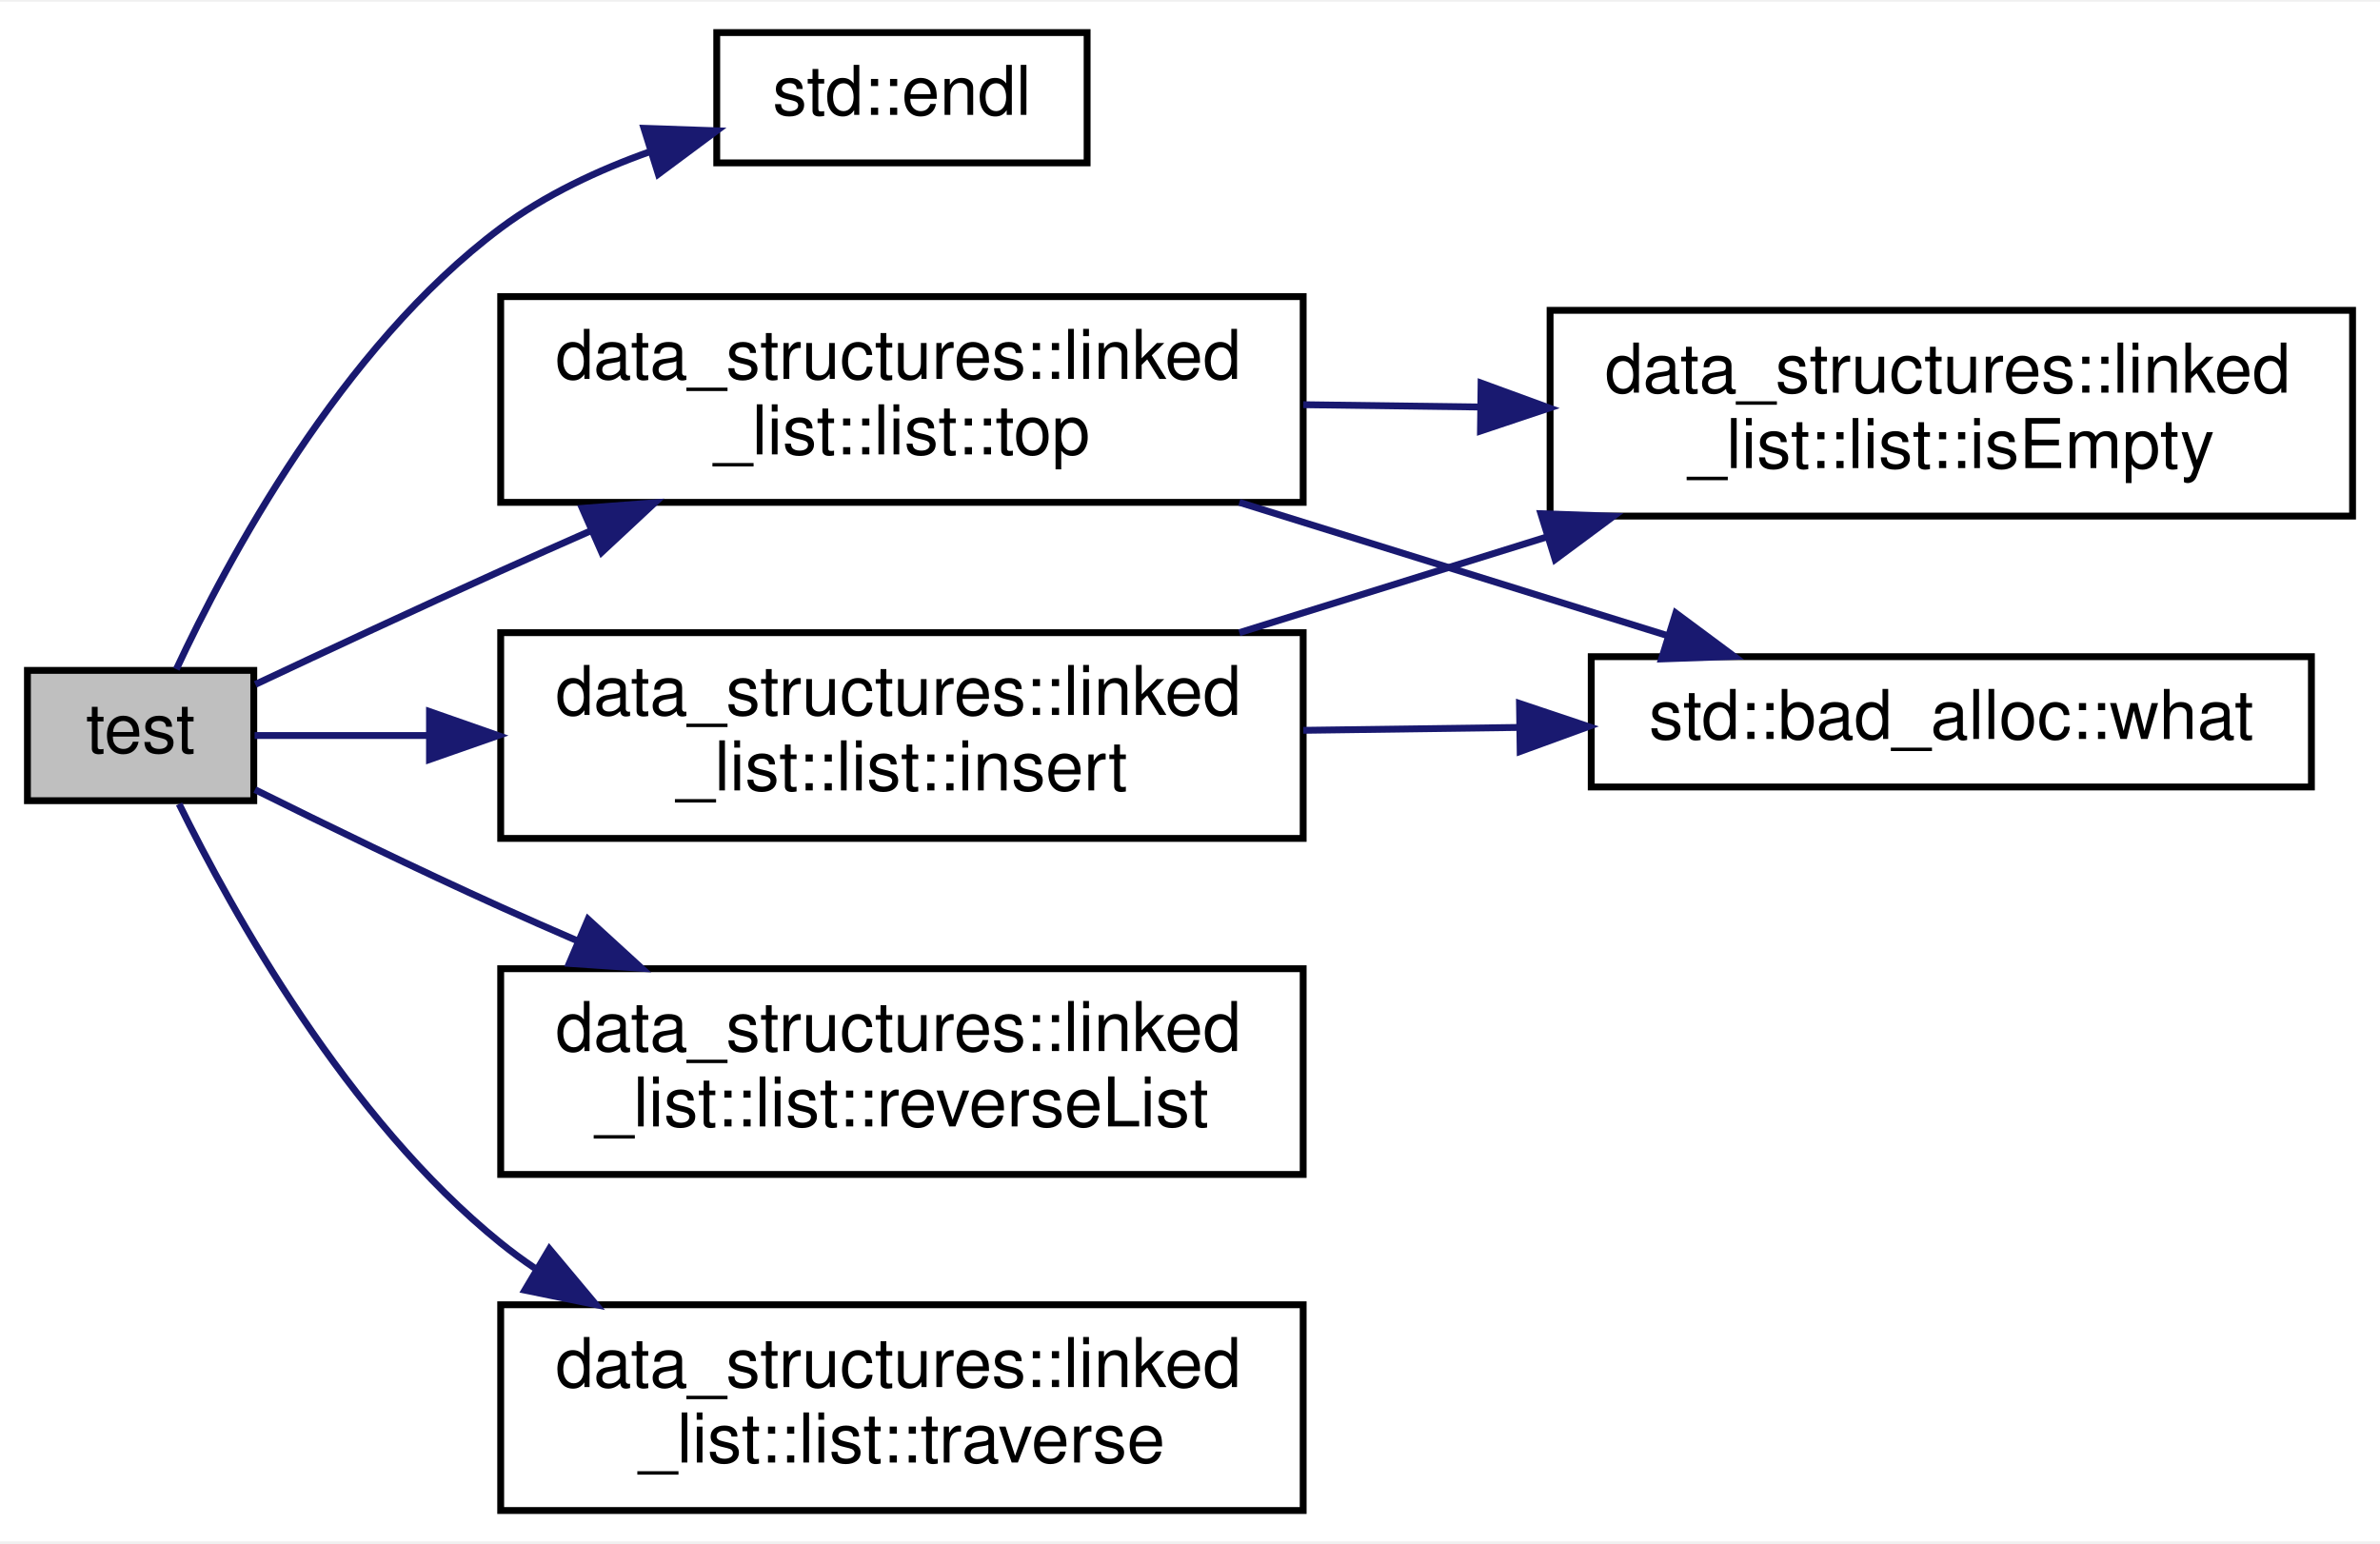
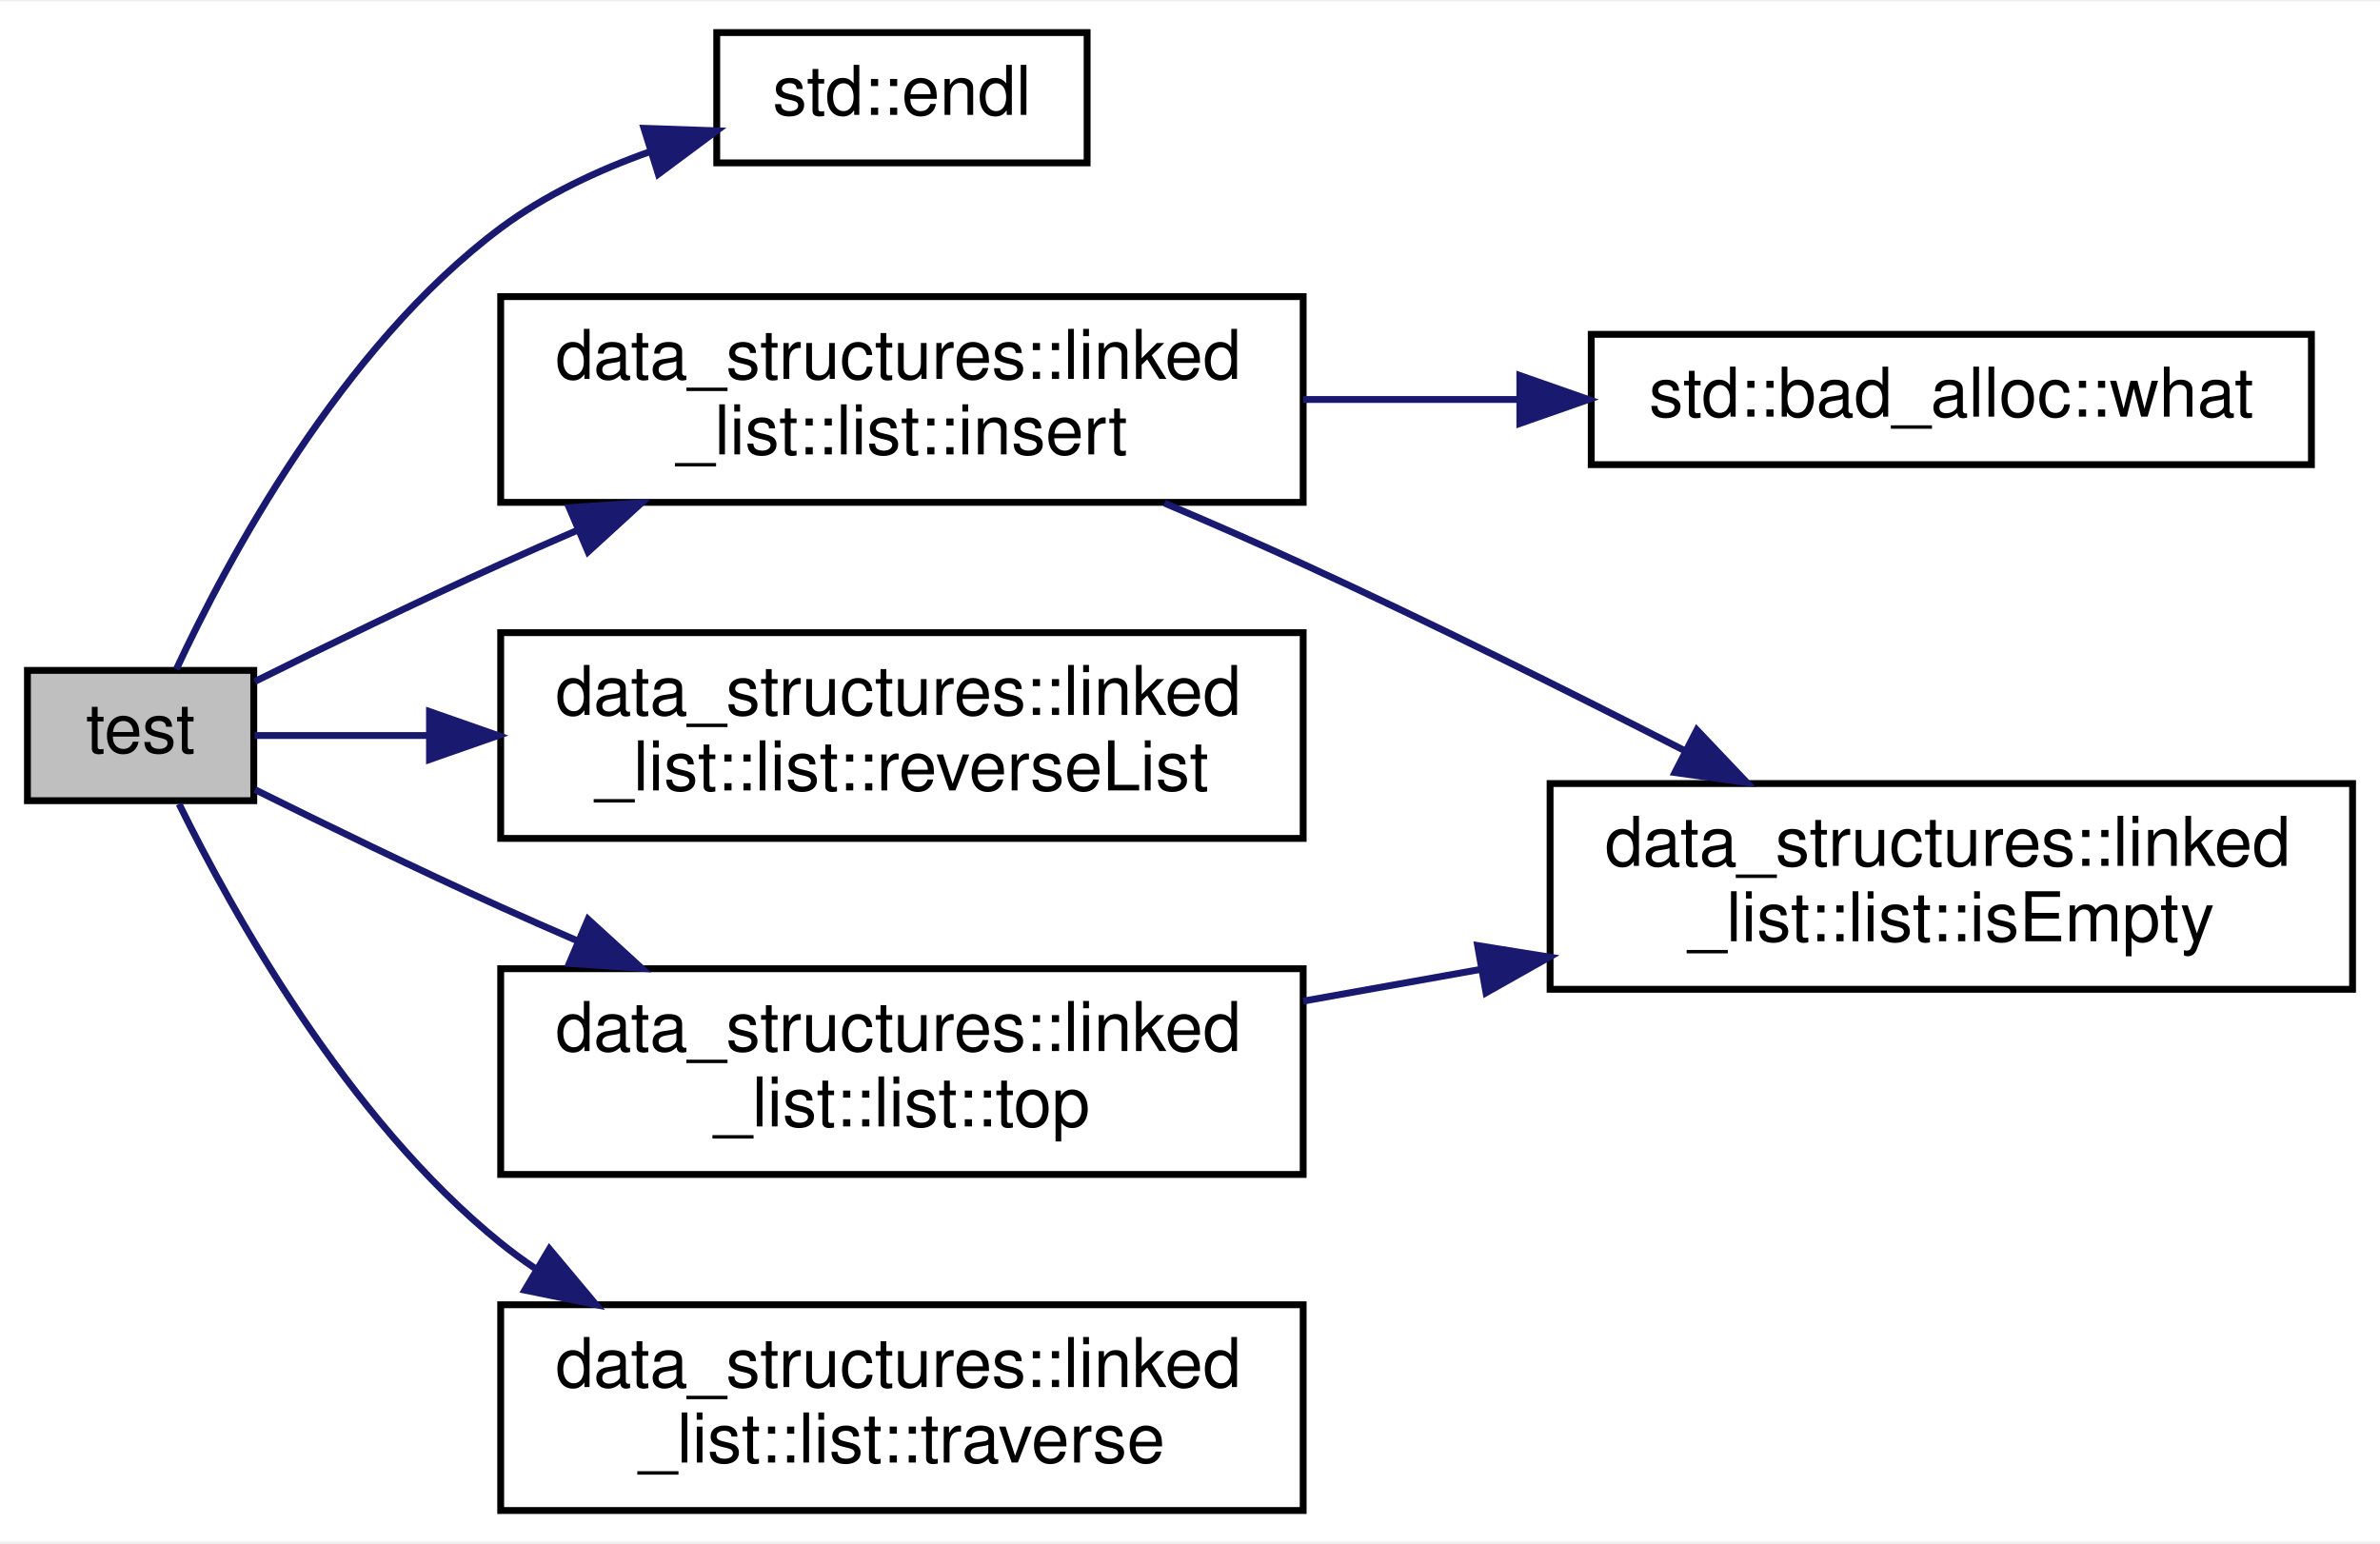
<svg xmlns="http://www.w3.org/2000/svg" xmlns:xlink="http://www.w3.org/1999/xlink" width="347pt" height="225pt" viewBox="0.00 0.00 347.00 224.50">
  <g id="graph0" class="graph" transform="scale(1 1) rotate(0) translate(4 220.5)">
    <polygon fill="white" stroke="transparent" points="-4,4 -4,-220.5 343,-220.5 343,4 -4,4" />
    <g id="node1" class="node">
      <g id="a_node1">
        <a xlink:title="Self-test implementations.">
          <polygon fill="#bfbfbf" stroke="black" points="0,-104 0,-123 33,-123 33,-104 0,-104" />
          <text text-anchor="middle" x="16.5" y="-111" font-family="Helvetica,sans-Serif" font-size="10.00">test</text>
        </a>
      </g>
    </g>
    <g id="node2" class="node">
      <g id="a_node2">
        <a target="_blank" xlink:href="http://en.cppreference.com/w/cpp/io/manip/endl.html#" xlink:title=" ">
          <polygon fill="white" stroke="black" points="100.5,-197 100.5,-216 154.5,-216 154.5,-197 100.5,-197" />
          <text text-anchor="middle" x="127.5" y="-204" font-family="Helvetica,sans-Serif" font-size="10.00">std::endl</text>
        </a>
      </g>
    </g>
    <g id="edge1" class="edge">
      <path fill="none" stroke="midnightblue" d="M21.71,-123.17C29.05,-138.92 45.67,-170.09 69,-187.5 75.46,-192.32 83.2,-195.95 90.89,-198.68" />
      <polygon fill="midnightblue" stroke="midnightblue" points="89.89,-202.04 100.48,-201.68 91.98,-195.36 89.89,-202.04" />
    </g>
    <g id="node3" class="node">
      <g id="a_node3">
        <a xlink:href="../../d1/def/classdata__structures_1_1linked__list_1_1list.html#a4649fc2c5d09dc58608cd9299db9946f" target="_top" xlink:title="Utility function that adds a new element at the end of the list.">
-           <polygon fill="white" stroke="black" points="69,-98.5 69,-128.5 186,-128.5 186,-98.5 69,-98.5" />
-           <text text-anchor="start" x="77" y="-116.5" font-family="Helvetica,sans-Serif" font-size="10.00">data_structures::linked</text>
-           <text text-anchor="middle" x="127.5" y="-105.5" font-family="Helvetica,sans-Serif" font-size="10.00">_list::list::insert</text>
+           <polygon fill="white" stroke="black" points="69,-147.5 69,-177.5 186,-177.5 186,-147.5 69,-147.5" />
+           <text text-anchor="start" x="77" y="-165.5" font-family="Helvetica,sans-Serif" font-size="10.00">data_structures::linked</text>
+           <text text-anchor="middle" x="127.5" y="-154.5" font-family="Helvetica,sans-Serif" font-size="10.00">_list::list::insert</text>
        </a>
      </g>
    </g>
    <g id="edge2" class="edge">
-       <path fill="none" stroke="midnightblue" d="M33.12,-113.5C40.19,-113.5 49.1,-113.5 58.58,-113.5" />
-       <polygon fill="midnightblue" stroke="midnightblue" points="58.62,-117 68.62,-113.5 58.62,-110 58.62,-117" />
+       <path fill="none" stroke="midnightblue" d="M33.17,-121.39C43.32,-126.43 56.86,-133.02 69,-138.5 72.61,-140.13 76.37,-141.78 80.16,-143.42" />
+       <polygon fill="midnightblue" stroke="midnightblue" points="78.99,-146.73 89.56,-147.44 81.74,-140.29 78.99,-146.73" />
    </g>
    <g id="node6" class="node">
      <g id="a_node6">
        <a xlink:href="../../d1/def/classdata__structures_1_1linked__list_1_1list.html#a8b20ca89a0346c8d4193936481528c70" target="_top" xlink:title="Utility function for reversing a list.">
-           <polygon fill="white" stroke="black" points="69,-49.5 69,-79.5 186,-79.5 186,-49.5 69,-49.5" />
-           <text text-anchor="start" x="77" y="-67.5" font-family="Helvetica,sans-Serif" font-size="10.00">data_structures::linked</text>
-           <text text-anchor="middle" x="127.5" y="-56.5" font-family="Helvetica,sans-Serif" font-size="10.00">_list::list::reverseList</text>
+           <polygon fill="white" stroke="black" points="69,-98.5 69,-128.5 186,-128.5 186,-98.5 69,-98.5" />
+           <text text-anchor="start" x="77" y="-116.5" font-family="Helvetica,sans-Serif" font-size="10.00">data_structures::linked</text>
+           <text text-anchor="middle" x="127.5" y="-105.5" font-family="Helvetica,sans-Serif" font-size="10.00">_list::list::reverseList</text>
        </a>
      </g>
    </g>
    <g id="edge5" class="edge">
-       <path fill="none" stroke="midnightblue" d="M33.17,-105.61C43.32,-100.57 56.86,-93.98 69,-88.5 72.61,-86.87 76.37,-85.22 80.16,-83.58" />
-       <polygon fill="midnightblue" stroke="midnightblue" points="81.74,-86.71 89.56,-79.56 78.99,-80.27 81.74,-86.71" />
+       <path fill="none" stroke="midnightblue" d="M33.12,-113.5C40.19,-113.5 49.1,-113.5 58.58,-113.5" />
+       <polygon fill="midnightblue" stroke="midnightblue" points="58.62,-117 68.62,-113.5 58.62,-110 58.62,-117" />
    </g>
    <g id="node7" class="node">
      <g id="a_node7">
        <a xlink:href="../../d1/def/classdata__structures_1_1linked__list_1_1list.html#ab2d20da40d800897c31a649799d5e43d" target="_top" xlink:title="Utility function to find the top element of the list.">
-           <polygon fill="white" stroke="black" points="69,-147.5 69,-177.5 186,-177.5 186,-147.5 69,-147.5" />
-           <text text-anchor="start" x="77" y="-165.5" font-family="Helvetica,sans-Serif" font-size="10.00">data_structures::linked</text>
-           <text text-anchor="middle" x="127.5" y="-154.5" font-family="Helvetica,sans-Serif" font-size="10.00">_list::list::top</text>
+           <polygon fill="white" stroke="black" points="69,-49.5 69,-79.5 186,-79.5 186,-49.5 69,-49.5" />
+           <text text-anchor="start" x="77" y="-67.5" font-family="Helvetica,sans-Serif" font-size="10.00">data_structures::linked</text>
+           <text text-anchor="middle" x="127.5" y="-56.5" font-family="Helvetica,sans-Serif" font-size="10.00">_list::list::top</text>
        </a>
      </g>
    </g>
    <g id="edge6" class="edge">
-       <path fill="none" stroke="midnightblue" d="M33.23,-120.96C43.4,-125.75 56.95,-132.07 69,-137.5 73.3,-139.44 77.8,-141.44 82.29,-143.42" />
-       <polygon fill="midnightblue" stroke="midnightblue" points="80.9,-146.63 91.47,-147.44 83.72,-140.22 80.9,-146.63" />
+       <path fill="none" stroke="midnightblue" d="M33.17,-105.61C43.32,-100.57 56.86,-93.98 69,-88.5 72.61,-86.87 76.37,-85.22 80.16,-83.58" />
+       <polygon fill="midnightblue" stroke="midnightblue" points="81.74,-86.71 89.56,-79.56 78.99,-80.27 81.74,-86.71" />
    </g>
    <g id="node8" class="node">
      <g id="a_node8">
        <a xlink:href="../../d1/def/classdata__structures_1_1linked__list_1_1list.html#af42071da0067130389cb12fc526ea4fe" target="_top" xlink:title="Utility function to find the i th element of the list.">
          <polygon fill="white" stroke="black" points="69,-0.5 69,-30.5 186,-30.5 186,-0.5 69,-0.5" />
          <text text-anchor="start" x="77" y="-18.5" font-family="Helvetica,sans-Serif" font-size="10.00">data_structures::linked</text>
          <text text-anchor="middle" x="127.5" y="-7.5" font-family="Helvetica,sans-Serif" font-size="10.00">_list::list::traverse</text>
        </a>
      </g>
    </g>
-     <g id="edge9" class="edge">
+     <g id="edge8" class="edge">
      <path fill="none" stroke="midnightblue" d="M22.11,-103.52C29.79,-87.9 46.59,-57.59 69,-39.5 70.58,-38.23 72.23,-37.01 73.95,-35.85" />
      <polygon fill="midnightblue" stroke="midnightblue" points="76.1,-38.64 82.9,-30.51 72.52,-32.63 76.1,-38.64" />
    </g>
    <g id="node4" class="node">
      <g id="a_node4">
        <a xlink:href="../../d1/def/classdata__structures_1_1linked__list_1_1list.html#ae8424a4fce3d483f7c85d6f6a5c79a1a" target="_top" xlink:title="Utility function that checks if the list is empty.">
-           <polygon fill="white" stroke="black" points="222,-145.5 222,-175.5 339,-175.5 339,-145.5 222,-145.5" />
-           <text text-anchor="start" x="230" y="-163.5" font-family="Helvetica,sans-Serif" font-size="10.00">data_structures::linked</text>
-           <text text-anchor="middle" x="280.5" y="-152.5" font-family="Helvetica,sans-Serif" font-size="10.00">_list::list::isEmpty</text>
+           <polygon fill="white" stroke="black" points="222,-76.5 222,-106.5 339,-106.5 339,-76.5 222,-76.5" />
+           <text text-anchor="start" x="230" y="-94.5" font-family="Helvetica,sans-Serif" font-size="10.00">data_structures::linked</text>
+           <text text-anchor="middle" x="280.5" y="-83.5" font-family="Helvetica,sans-Serif" font-size="10.00">_list::list::isEmpty</text>
        </a>
      </g>
    </g>
    <g id="edge3" class="edge">
-       <path fill="none" stroke="midnightblue" d="M176.69,-128.5C190.99,-132.95 206.81,-137.87 221.66,-142.5" />
-       <polygon fill="midnightblue" stroke="midnightblue" points="220.66,-145.85 231.25,-145.48 222.74,-139.17 220.66,-145.85" />
+       <path fill="none" stroke="midnightblue" d="M165.78,-147.39C172.55,-144.52 179.51,-141.48 186,-138.5 204.53,-129.99 224.78,-119.91 241.68,-111.27" />
+       <polygon fill="midnightblue" stroke="midnightblue" points="243.4,-114.32 250.69,-106.64 240.2,-108.1 243.4,-114.32" />
    </g>
    <g id="node5" class="node">
      <g id="a_node5">
        <a target="_blank" xlink:href="http://en.cppreference.com/w/cpp/error/exception/what.html#" xlink:title=" ">
-           <polygon fill="white" stroke="black" points="228,-106 228,-125 333,-125 333,-106 228,-106" />
-           <text text-anchor="middle" x="280.5" y="-113" font-family="Helvetica,sans-Serif" font-size="10.00">std::bad_alloc::what</text>
+           <polygon fill="white" stroke="black" points="228,-153 228,-172 333,-172 333,-153 228,-153" />
+           <text text-anchor="middle" x="280.5" y="-160" font-family="Helvetica,sans-Serif" font-size="10.00">std::bad_alloc::what</text>
        </a>
      </g>
    </g>
    <g id="edge4" class="edge">
-       <path fill="none" stroke="midnightblue" d="M186.02,-114.26C196.27,-114.4 206.99,-114.54 217.36,-114.68" />
-       <polygon fill="midnightblue" stroke="midnightblue" points="217.54,-118.18 227.59,-114.81 217.64,-111.18 217.54,-118.18" />
+       <path fill="none" stroke="midnightblue" d="M186.02,-162.5C196.27,-162.5 206.99,-162.5 217.36,-162.5" />
+       <polygon fill="midnightblue" stroke="midnightblue" points="217.59,-166 227.59,-162.5 217.59,-159 217.59,-166" />
    </g>
    <g id="edge7" class="edge">
-       <path fill="none" stroke="midnightblue" d="M186.02,-161.74C194.46,-161.63 203.23,-161.51 211.86,-161.4" />
-       <polygon fill="midnightblue" stroke="midnightblue" points="211.94,-164.9 221.89,-161.26 211.85,-157.9 211.94,-164.9" />
-     </g>
-     <g id="edge8" class="edge">
-       <path fill="none" stroke="midnightblue" d="M176.69,-147.5C196.83,-141.23 219.97,-134.03 239.18,-128.05" />
-       <polygon fill="midnightblue" stroke="midnightblue" points="240.33,-131.36 248.84,-125.04 238.25,-124.67 240.33,-131.36" />
+       <path fill="none" stroke="midnightblue" d="M186.02,-74.78C194.46,-76.29 203.23,-77.86 211.86,-79.4" />
+       <polygon fill="midnightblue" stroke="midnightblue" points="211.43,-82.88 221.89,-81.2 212.66,-75.99 211.43,-82.88" />
    </g>
  </g>
</svg>
